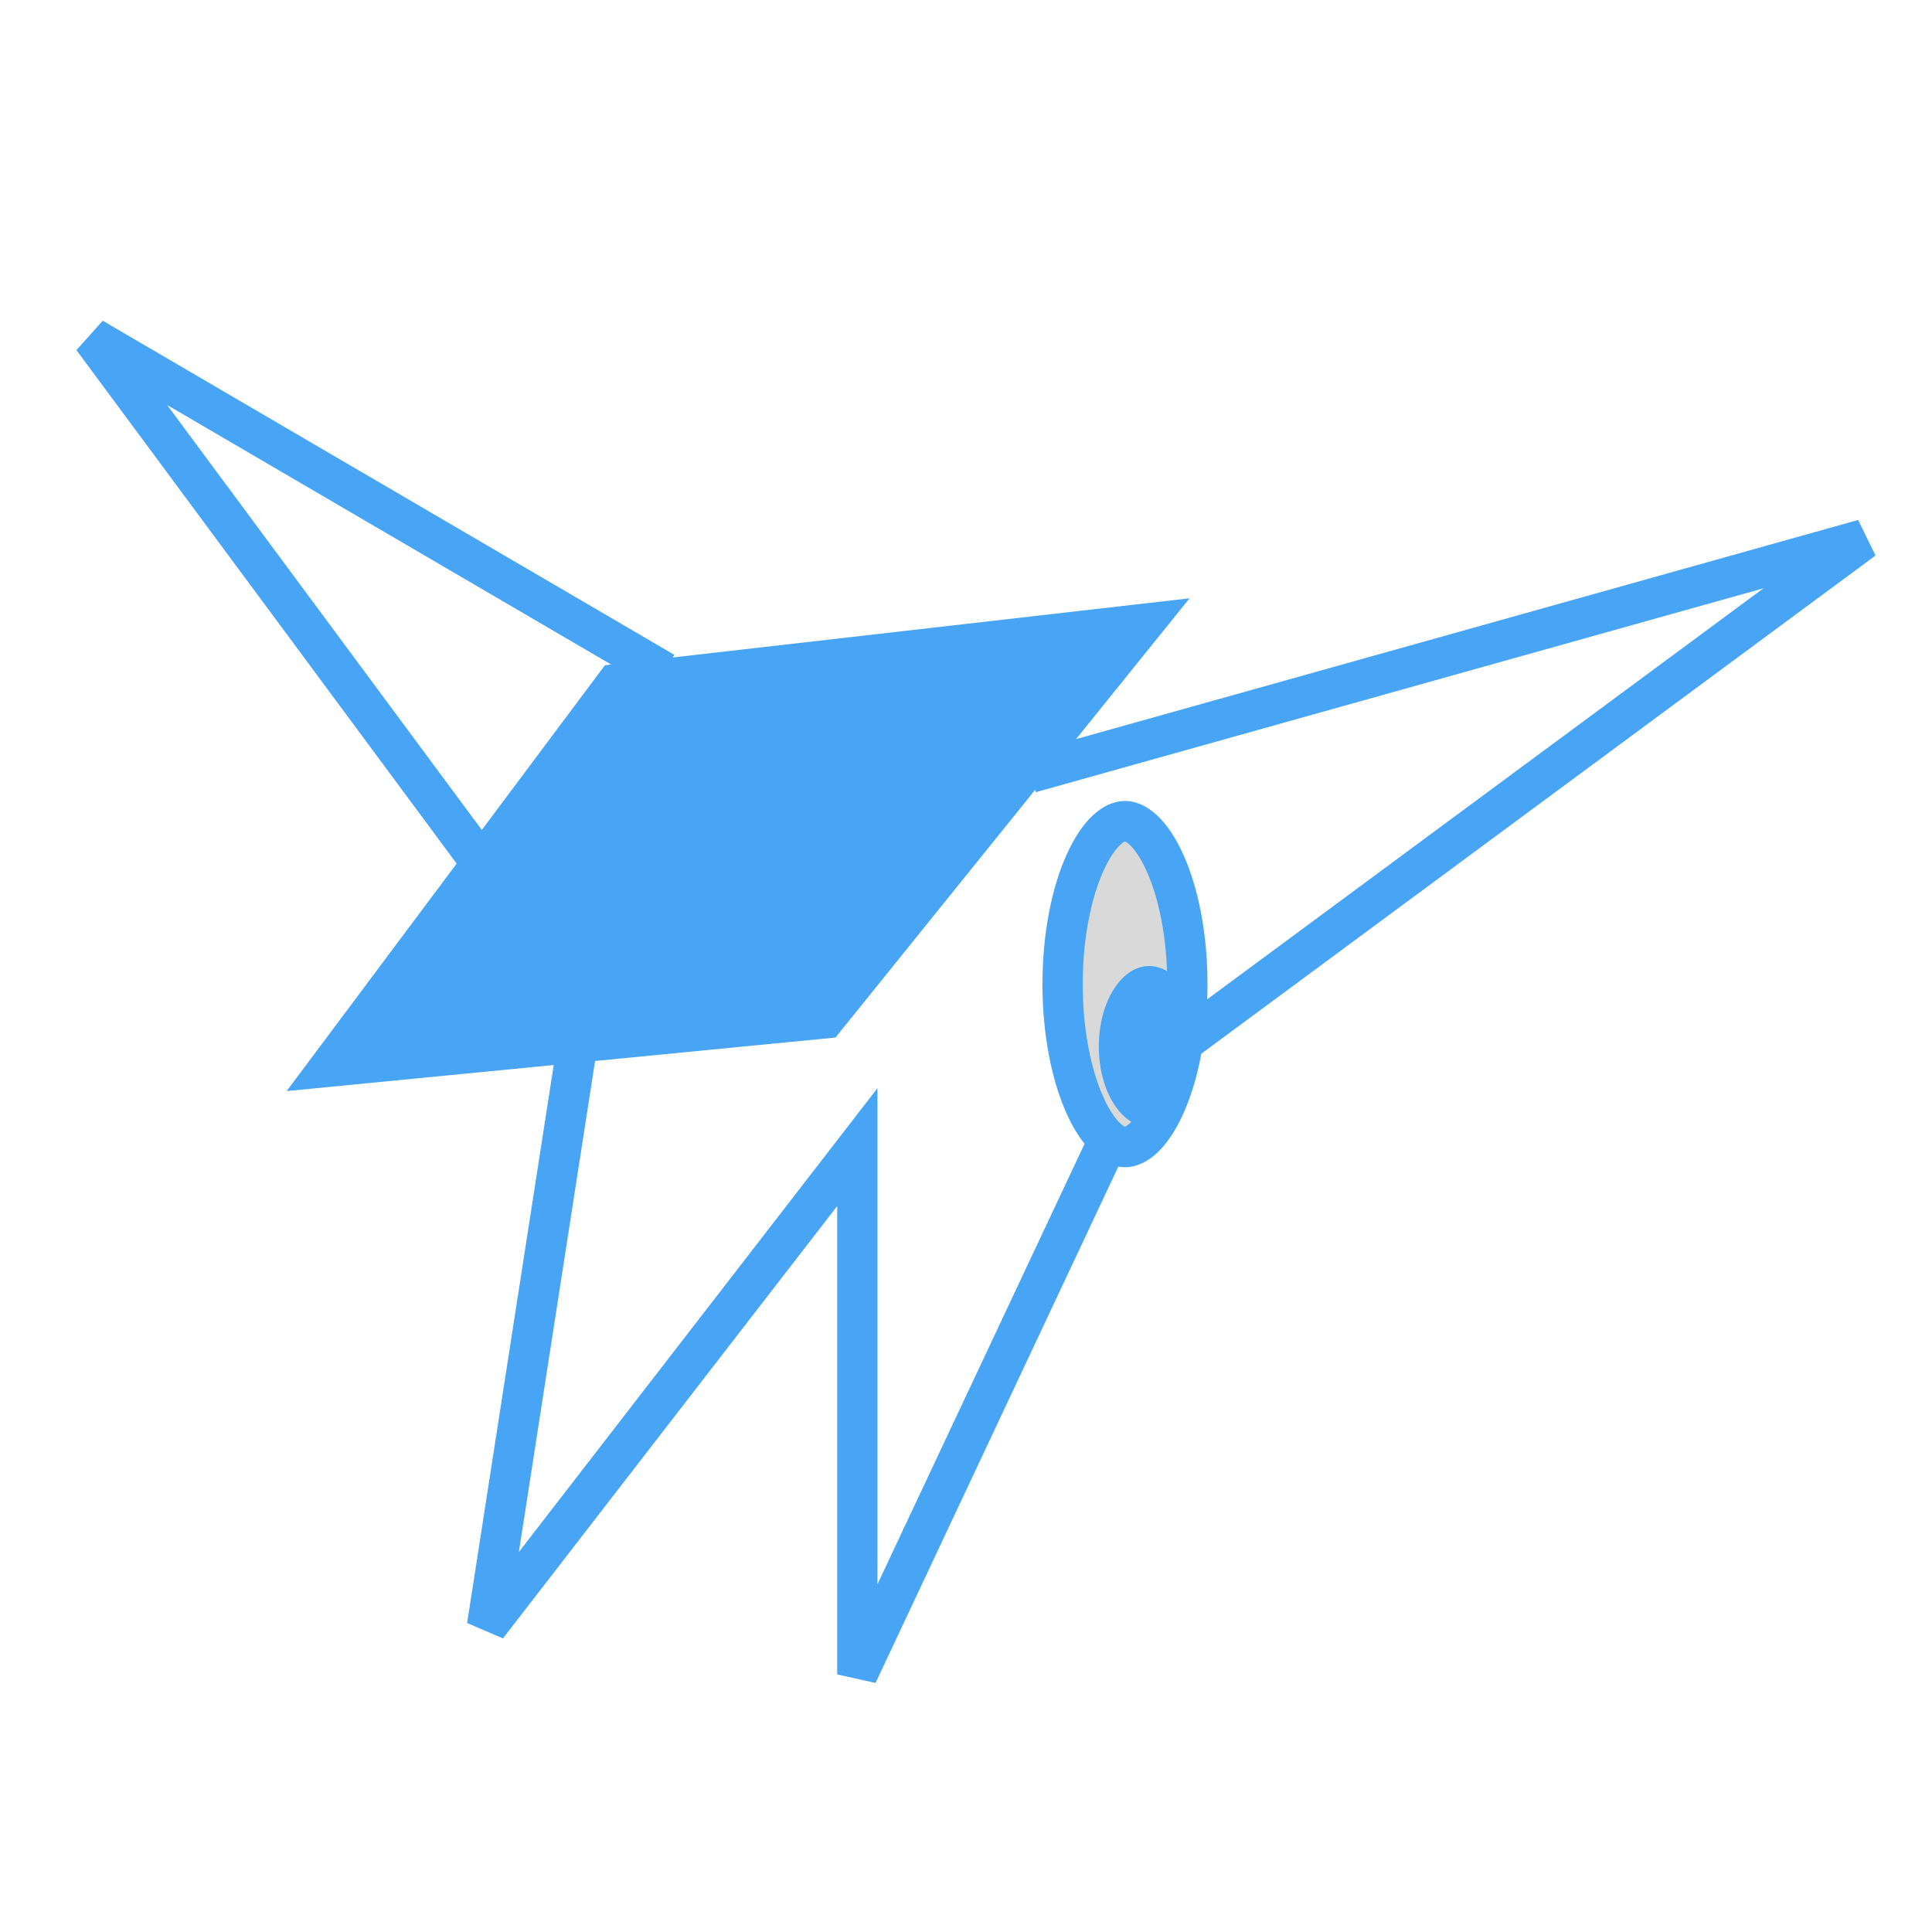
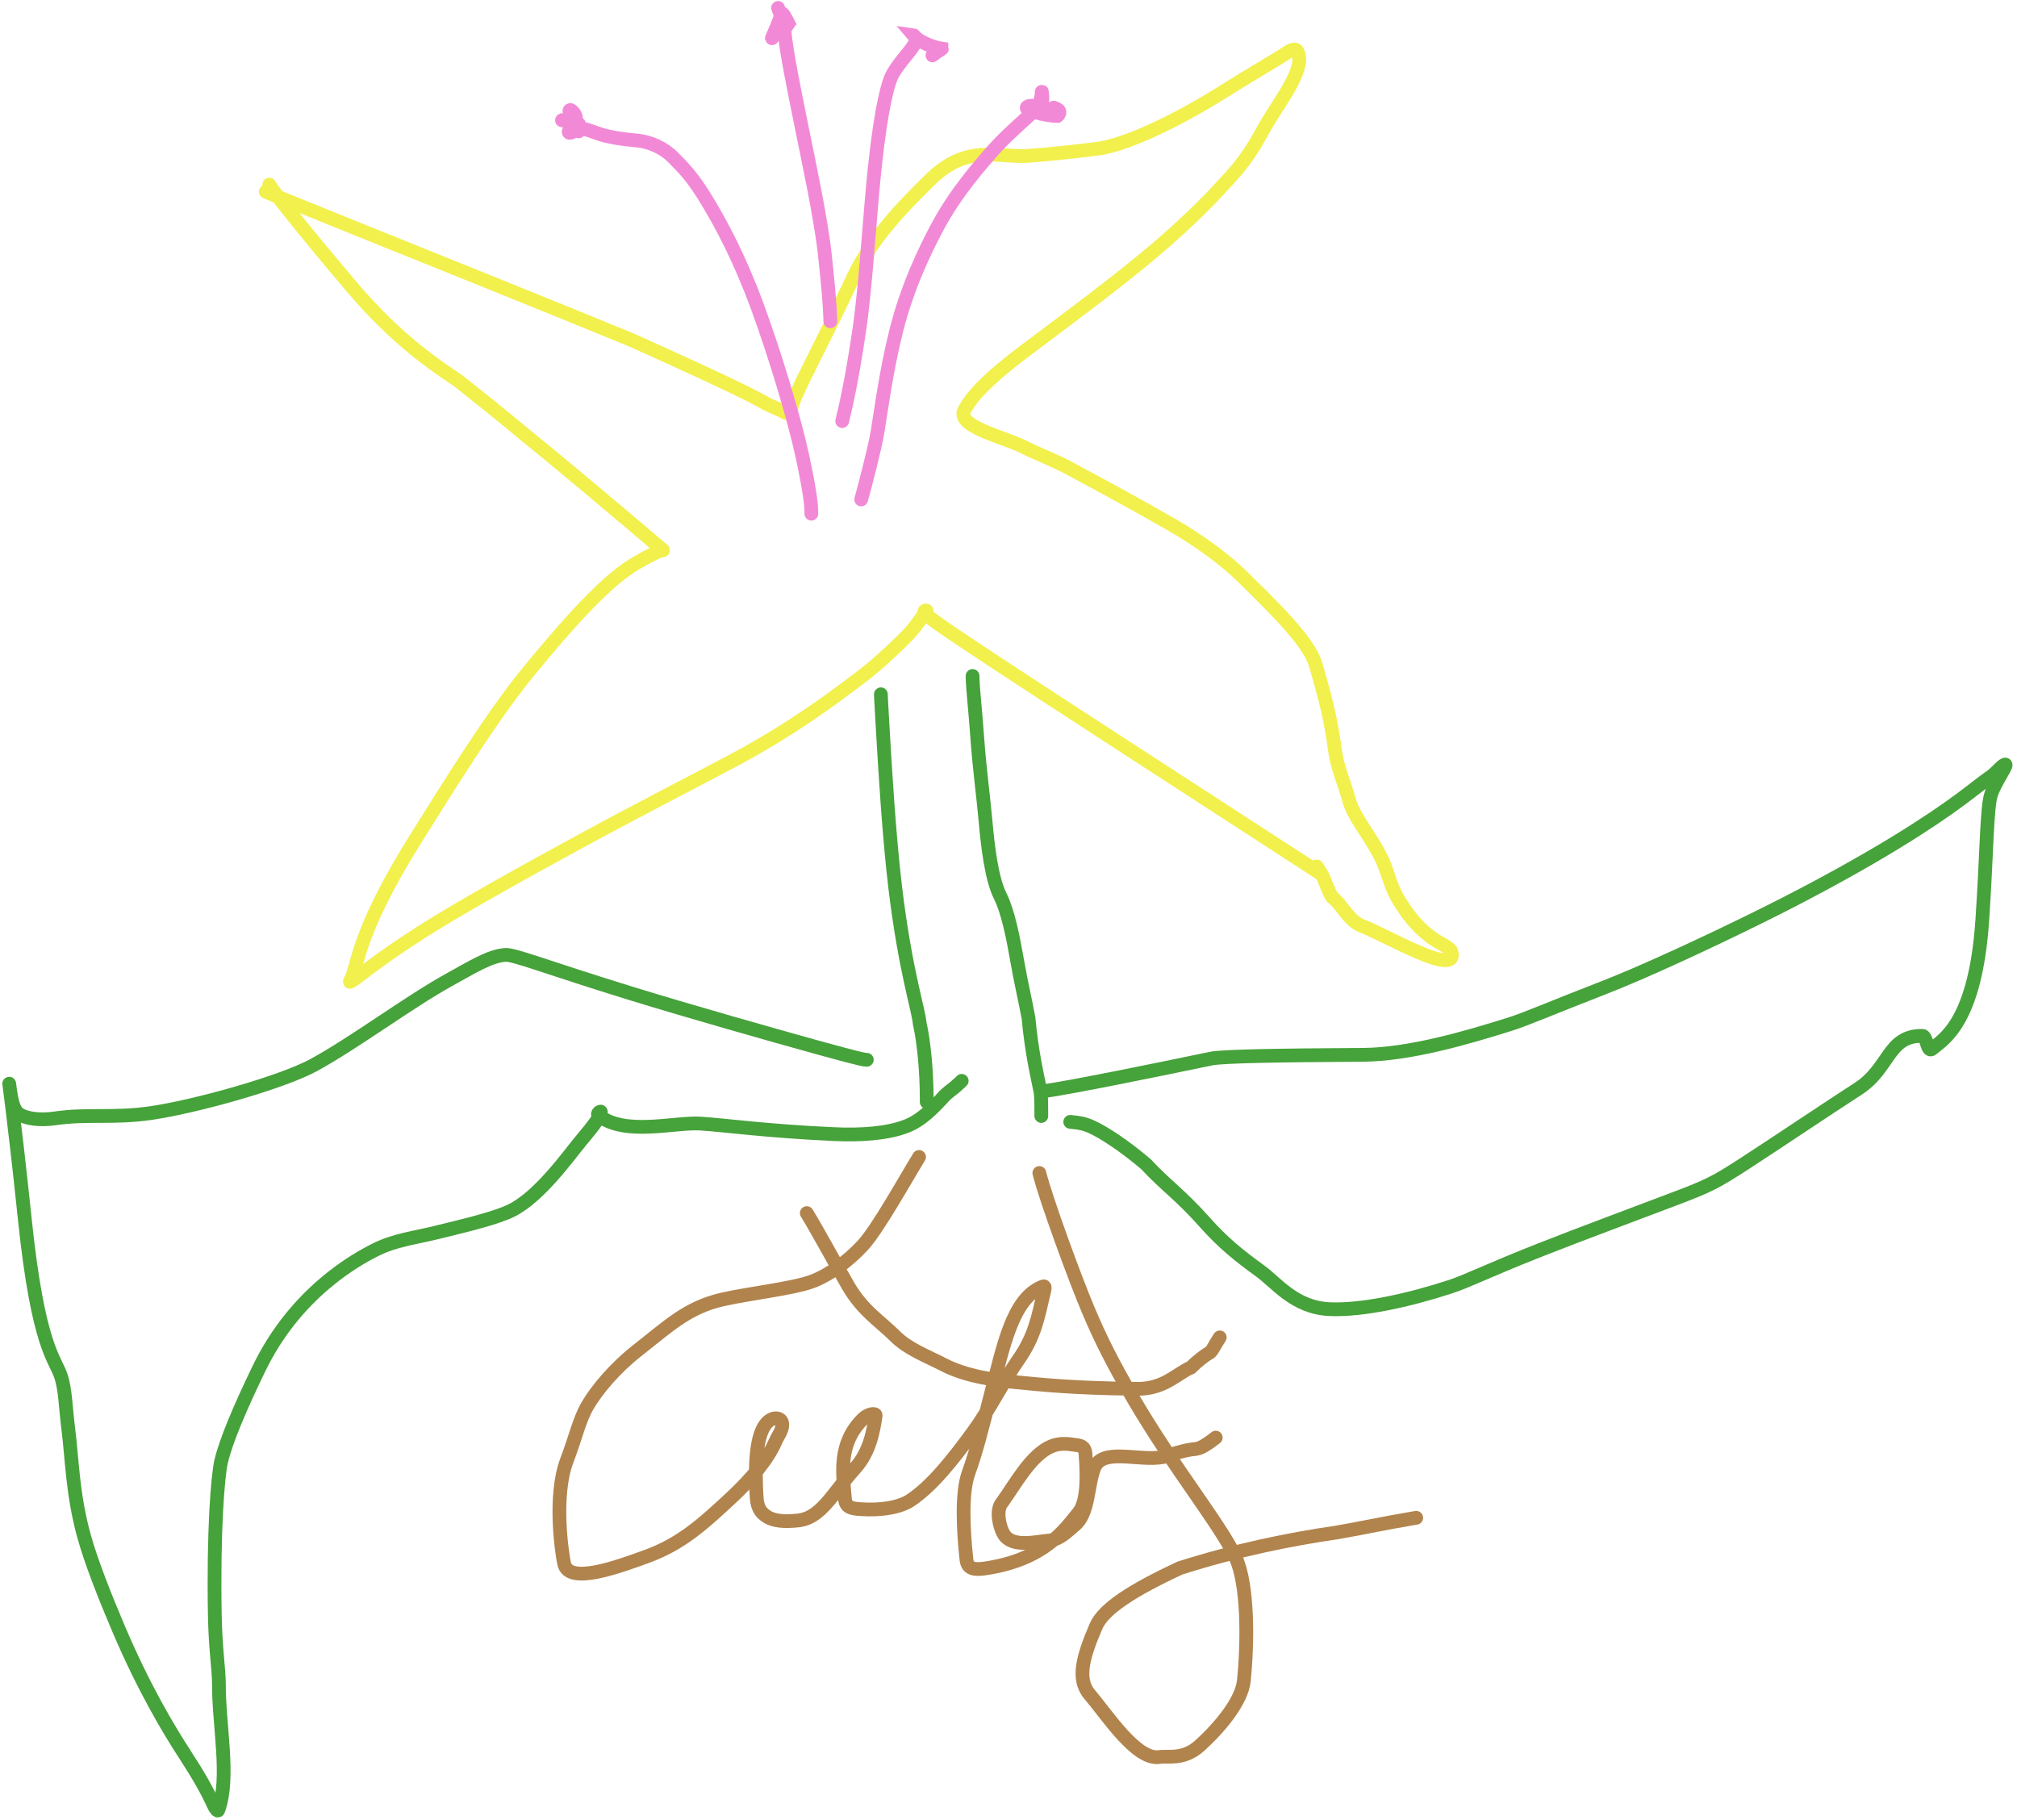
- <svg xmlns="http://www.w3.org/2000/svg" width="480" height="480" viewBox="0 0 480 480" fill="none">
-   <path d="M82 265L153 170L284 155L205 253L143.5 259L82 265Z" fill="#48A4F5" />
-   <path d="M143.5 259L82 265L153 170L284 155L205 253L143.5 259ZM143.5 259L121 404L213 285V416L284 265" stroke="#48A4F5" stroke-width="10" />
-   <path d="M256 192L463 134L283 267" stroke="#48A4F5" stroke-width="10" />
-   <path d="M120 215L23 84L165 167" stroke="#48A4F5" stroke-width="10" />
-   <path d="M279.5 204C281.971 204 285.87 206.463 289.438 214.381C292.794 221.832 295 232.476 295 244.5C295 256.524 292.794 267.168 289.438 274.619C285.87 282.537 281.971 285 279.5 285C277.029 285 273.13 282.537 269.562 274.619C266.206 267.168 264 256.524 264 244.5C264 232.476 266.206 221.832 269.562 214.381C273.13 206.463 277.029 204 279.5 204Z" fill="#D9D9D9" stroke="#48A4F5" stroke-width="10" />
-   <ellipse cx="285.5" cy="260" rx="12.5" ry="20" fill="#48A4F5" />
+ <svg xmlns="http://www.w3.org/2000/svg" width="440" height="397" viewBox="0 0 440 397" fill="none">
+   <g opacity="0.8">
+     <path d="M57.974 41.807C58.48 42.06 58.986 42.313 74.682 48.643C90.378 54.973 121.248 67.371 137.657 74.138C158.398 83.458 164.54 86.525 167.346 88.185C168.634 88.833 169.646 89.086 171.456 90.114" stroke="#EFEC21" stroke-width="3" stroke-linecap="round" />
+     <path d="M58.741 40.274C59.247 41.286 65.328 49.145 76.802 62.667C86.85 74.507 95.27 79.877 100.108 83.186C111.127 91.893 113.941 94.454 119.772 99.142C124.844 103.325 134.206 111.169 144.619 120.018" stroke="#EFEC21" stroke-width="3" stroke-linecap="round" />
+     <path d="M202.123 133.313C202.016 133.42 201.9 133.56 201.771 133.731C201.761 133.715 201.752 133.7 201.743 133.685C201.375 133.053 202.308 133.129 202.123 133.313Z" fill="#BBC883" fill-opacity="0.8" />
+     <path d="M144.619 120.018C144.113 120.018 142.334 120.777 138.642 122.939C133.442 125.985 126.516 132.754 114.811 147.115C106.92 156.797 97.034 172.863 90.93 182.59C79.681 200.517 78.432 207.92 77.021 212.524C76.699 213.576 76.131 214.315 76.377 214.2C77.906 213.483 81.46 210.005 92.257 203.143C100.156 198.122 113.427 190.713 126.658 183.514C139.888 176.314 152.793 169.735 160.073 165.84C173.625 158.589 182.421 151.731 186.902 148.399C191.097 145.282 193.677 142.775 196.748 139.839C200.115 136.618 201.352 134.08 202.123 133.313C202.308 133.129 201.375 133.053 201.743 133.685C202.111 134.318 203.629 135.583 217.696 144.838C231.762 154.093 258.33 171.299 272.397 180.416C286.463 189.533 287.222 190.039 288.004 190.56" stroke="#EFEC21" stroke-width="3" stroke-linecap="round" />
+     <path d="M172.606 89.335C172.859 86.537 178.847 76.128 186.12 60.524C189.77 52.694 196.468 45.426 203.227 38.913C211.073 31.352 217.953 34.4 223.956 34.013C229.731 33.641 235.849 32.867 239.173 32.48C245.411 31.753 256.506 26.503 266.884 19.978C273.552 15.785 277.76 13.452 281.092 11.271C281.813 10.799 282.622 10.631 282.886 11.006C285.201 14.294 279.585 21.58 276.641 26.457C274.42 30.135 273.19 33.358 268.229 38.832C265.333 42.029 260.247 47.574 251.441 54.996C242.635 62.418 230.236 71.527 223.343 76.726C213.164 84.403 211.335 87.806 210.438 89.335C208.284 93.008 218.719 95.22 223.324 97.517C226.814 99.258 230.482 100.588 233.679 102.374C237.379 104.442 242.474 106.967 255.624 114.493C261.601 117.914 267.516 122.287 271.381 126.14C276.998 131.741 285.428 139.677 286.977 144.911C289.867 154.676 290.55 158.847 291.198 163.578C291.759 167.673 293.372 171.115 294.261 174.447C295.251 178.154 298.218 181.344 300.901 186.324C302.725 189.708 303.079 192.845 304.866 195.916C306.722 199.106 308.952 202.046 312.016 204.354C314.017 205.862 316.367 206.655 316.632 207.678C318.11 213.401 302.113 203.871 297.217 202.065C294.209 200.956 292.866 197.476 290.569 195.678C289.799 194.409 289.285 192.868 288.648 191.338C288.265 190.568 287.759 189.809 287.238 189.027" stroke="#EFEC21" stroke-width="3" stroke-linecap="round" />
+     <path d="M192.159 151.467C192.159 151.705 192.159 151.944 192.609 159.695C193.059 167.447 193.959 182.704 195.322 193.901C197.51 211.866 200.34 220.082 200.64 223.322C201.54 227.277 202.159 233.779 202.159 239.684C202.159 241.299 202.159 240.107 202.159 238.879" stroke="#188B09" stroke-width="3" stroke-linecap="round" />
+     <path d="M212.159 147.467C212.159 149.846 212.741 154.603 213.186 160.936C213.65 167.522 214.506 173.717 214.951 178.732C215.461 184.472 216.27 191.627 218.181 195.453C219.887 198.869 220.964 204.265 222.01 210.254C222.728 214.367 223.629 218.134 224.361 222.075C225.094 229.841 226.276 234.612 227.009 238.316C227.159 239.627 227.159 241.518 227.159 243.467" stroke="#188B09" stroke-width="3" stroke-linecap="round" />
+     <path d="M2.145 237.46C2.14 237.425 2.136 237.391 2.131 237.356C1.949 236.029 1.965 236.076 2.145 237.46C2.546 240.539 3.763 250.243 5.432 266.175C8.316 293.702 11.968 296.359 13.241 300.066C14.294 303.132 14.269 306.833 14.905 311.809C15.725 318.222 15.795 325.986 18.336 335.149C19.913 340.831 22.902 348.361 25.855 355.308C31.459 368.497 36.996 377.62 40.316 382.727C43.392 387.459 45.185 390.671 46.596 393.742C46.955 394.524 47.485 395.271 47.619 394.903C50.191 387.849 47.746 376.654 47.753 367.472C47.756 364.139 46.994 359.847 46.86 352.317C46.537 334.163 47.493 321.946 48.256 318.763C49.334 314.266 52.331 307.155 56.537 298.482C64.589 281.878 77.88 274.659 81.986 272.612C86.117 270.552 90.409 270.058 95.143 268.901C101.998 267.225 108.305 265.719 111.637 264.047C117.854 260.928 124.162 251.917 126.845 248.719C128.861 246.317 130.211 244.593 130.776 243.496C130.703 243.443 130.631 243.388 130.56 243.333C130.066 242.946 131.075 242.293 131.074 242.578C131.073 242.809 130.972 243.115 130.776 243.496C130.211 244.593 128.861 246.317 126.845 248.719C124.162 251.917 117.854 260.928 111.637 264.047C108.305 265.719 101.998 267.225 95.143 268.901C90.409 270.058 86.117 270.552 81.986 272.612C77.88 274.659 64.589 281.878 56.537 298.482C52.331 307.155 49.334 314.266 48.256 318.763C47.493 321.946 46.537 334.163 46.86 352.317C46.994 359.847 47.756 364.139 47.753 367.472C47.746 376.654 50.191 387.849 47.619 394.903C47.485 395.271 46.955 394.524 46.596 393.742C45.185 390.671 43.392 387.459 40.316 382.727C36.996 377.62 31.459 368.497 25.855 355.308C22.902 348.361 19.913 340.831 18.336 335.149C15.795 325.986 15.725 318.222 14.905 311.809C14.269 306.833 14.294 303.132 13.241 300.066C11.968 296.359 8.316 293.702 5.432 266.175C3.763 250.243 2.546 240.539 2.145 237.46Z" fill="#BBC883" fill-opacity="0.8" />
+     <path d="M189.091 231.199C188.585 231.199 188.079 231.199 178.456 228.542C168.834 225.885 150.109 220.571 137.553 216.695C119.037 210.979 112.169 208.196 110.256 208.322C106.863 208.547 102.984 211.002 98.122 213.678C89.245 218.565 77.205 227.58 68.479 232.337C61.491 236.148 42.746 241.397 32.951 242.827C24.827 244.013 19.145 242.961 12.126 243.973C8.455 244.502 5.842 243.981 4.439 243.218C2.934 242.4 2.514 240.155 2.131 237.356C1.545 233.077 3.013 243.084 5.432 266.175C8.316 293.702 11.968 296.359 13.241 300.066C14.294 303.132 14.269 306.833 14.905 311.809C15.725 318.222 15.795 325.986 18.336 335.149C19.913 340.831 22.902 348.361 25.855 355.308C31.459 368.497 36.996 377.62 40.316 382.727C43.392 387.459 45.185 390.671 46.596 393.742C46.955 394.524 47.485 395.271 47.619 394.903C50.191 387.849 47.746 376.654 47.753 367.472C47.756 364.139 46.994 359.847 46.86 352.317C46.537 334.163 47.493 321.946 48.256 318.763C49.334 314.266 52.331 307.155 56.537 298.482C64.589 281.878 77.88 274.659 81.986 272.612C86.117 270.552 90.409 270.058 95.143 268.901C101.998 267.225 108.305 265.719 111.637 264.047C117.854 260.928 124.162 251.917 126.845 248.719C129.563 245.482 131.07 243.475 131.074 242.578C131.075 242.293 130.066 242.946 130.56 243.333C136.414 247.916 147.149 244.74 152.904 245.127C158.43 245.499 167.561 246.779 182.014 247.427C187.81 247.687 193.401 247.301 197.514 245.775C200.975 244.491 203.645 241.688 206.079 239.004C206.719 238.36 207.479 237.854 208.249 237.214C209.02 236.574 209.779 235.815 209.794 235.799" stroke="#188B09" stroke-width="3" stroke-linecap="round" />
+     <path d="M227.43 238.094C233.414 237.295 252.995 233.276 264.25 230.937C266.655 230.437 279.126 230.226 297.232 230.126C307.455 230.069 319.911 226.412 329.272 223.477C332.982 222.313 337.817 220.148 349.694 215.538C358.464 212.135 372.279 205.736 384.567 199.65C396.856 193.564 407.065 187.771 413.57 183.788C426.997 175.567 430.895 171.731 434.049 169.604C435.413 168.683 436.441 167.282 437.199 166.874C438.573 166.133 435.196 170.49 434.317 173.408C433.392 176.477 433.43 185.762 432.434 200.658C430.929 223.16 423.892 226.775 421.489 228.812C420.381 229.751 420.353 225.995 419.353 225.986C411.756 225.917 412.309 233.046 405.326 237.546C399.039 241.598 387.386 249.437 380.734 253.75C374.082 258.063 372.837 258.662 365.473 261.467C358.108 264.273 344.661 269.266 336.116 272.638C324.17 277.35 320.251 279.453 316.255 280.755C307.201 283.703 297.145 285.912 290.109 285.612C282.382 285.283 278.5 279.871 274.859 277.247C270.151 273.854 266.683 270.997 262.914 266.763C257.316 260.476 254.353 258.686 249.965 253.956C245.344 250.043 240.778 246.98 237.764 245.669C236.492 245.158 235.745 244.958 233.466 244.752" stroke="#188B09" stroke-width="3" stroke-linecap="round" />
+     <path d="M124.845 27.883C125.19 27.809 125.597 27.805 126.058 27.857C125.937 27.362 125.796 27.018 125.588 26.685C124.564 26.387 122.907 26.35 122.594 26.245C122.09 26.077 124.306 26.589 125.344 26.334C125.015 25.898 124.618 25.466 124.402 25.028C124.146 24.508 124.146 23.995 124.41 24.002C124.674 24.01 125.187 24.523 125.444 25.044C125.7 25.564 125.771 26.229 125.348 26.334C125.346 26.334 125.345 26.334 125.344 26.334C125.406 26.417 125.466 26.5 125.521 26.582C125.544 26.616 125.566 26.651 125.588 26.685C126.266 26.882 126.666 27.194 126.215 27.717C126.176 27.762 126.132 27.81 126.083 27.86C126.077 27.867 126.07 27.874 126.063 27.881C125.464 28.489 124.283 29.325 124.06 28.831C123.98 28.652 124.275 28.004 124.845 27.883Z" fill="#BBC883" fill-opacity="0.8" />
+     <path d="M176.987 112.068C176.987 110.7 176.987 108.628 175.021 99.461C173.334 91.597 169.123 77.473 165.131 66.659C161.14 55.844 157.208 48.835 154.84 44.797C150.997 38.242 148.846 36.443 146.948 34.454C144.955 32.366 141.946 30.911 138.835 30.649C135.879 30.4 132.445 29.875 130.37 29.097C128.018 28.216 126.052 27.626 124.845 27.883C124.275 28.004 123.98 28.652 124.06 28.831C124.303 29.372 125.695 28.32 126.215 27.717C127.347 26.405 123.115 26.419 122.594 26.245C122.089 26.077 124.312 26.59 125.348 26.334C125.771 26.229 125.7 25.564 125.444 25.044C125.187 24.523 124.674 24.01 124.41 24.002C124.146 23.995 124.146 24.508 124.402 25.028C124.659 25.549 125.172 26.062 125.521 26.582C125.871 27.103 126.042 27.616 126.218 28.662" stroke="#EF6BCC" stroke-width="3" stroke-linecap="round" />
+     <path d="M226.196 23.404C225.972 23.689 225.687 24.005 225.352 24.347C224.142 23.941 223.48 23.482 224.401 23.135C224.697 23.023 225.69 23.156 226.427 23.077C227.124 21.979 227.238 20.662 227.238 20.032C227.238 19.358 227.579 21.922 227.243 22.7C227.142 22.932 226.821 23.035 226.427 23.077C226.356 23.189 226.28 23.298 226.196 23.404Z" fill="#BBC883" fill-opacity="0.8" />
+     <path d="M187.866 108.96C188.721 105.877 190.798 97.936 191.404 94.379C192.089 90.361 193.212 81.389 195.45 72.393C197.895 62.565 201.843 54.414 204.679 49.167C208.518 42.063 213.577 36.283 216.682 32.745C220.115 28.834 224.637 25.388 226.196 23.404C227.1 22.254 227.238 20.726 227.238 20.032C227.238 19.358 227.579 21.922 227.243 22.7C226.953 23.368 224.854 22.964 224.401 23.135C222.243 23.949 228.781 25.378 230.685 25.297C231.035 25.041 231.206 24.528 231.037 24.178C230.869 23.829 230.356 23.658 229.828 23.482" stroke="#EF6BCC" stroke-width="3" stroke-linecap="round" />
+     <path d="M199.725 8.149C199.527 7.842 199.233 7.604 199.18 7.598C199.343 7.791 199.526 7.974 199.725 8.149Z" fill="#BBC883" fill-opacity="0.8" />
+     <path d="M183.721 91.864C184.063 90.32 185.612 84.648 187.506 71.601C188.872 62.185 189.741 46.929 190.785 36.954C192.281 22.657 193.906 17.617 194.681 16.239C196.4 13.181 198.911 11.059 199.866 8.899C200.114 8.34 199.273 7.609 199.18 7.598C200.636 9.318 203.739 10.354 205.477 10.616C205.485 10.701 204.972 10.872 203.407 12.085" stroke="#EF6BCC" stroke-width="3" stroke-linecap="round" />
+     <path d="M172.84 6.557C172.32 6.21 170.628 1.587 170.339 3.274C170.368 3.335 170.399 3.398 170.431 3.462C171.293 5.013 172.335 6.22 172.84 6.557Z" fill="#BBC883" fill-opacity="0.8" />
+     <path d="M181.131 70.106C181.131 69.764 181.131 66.511 179.934 55.523C179.068 47.569 176.344 34.962 174.94 28.017C172.892 17.883 171.635 11.774 171.12 6.764C170.953 5.146 170.263 5.516 169.742 6.205C169.221 6.894 168.708 7.92 168.53 8.192C167.772 9.345 170.076 4.842 170.338 3.28C170.623 1.575 172.319 6.21 172.84 6.557C172.335 6.22 171.293 5.013 170.431 3.462C170.081 2.765 169.91 2.252 169.734 1.724" stroke="#EF6BCC" stroke-width="3" stroke-linecap="round" />
+     <path d="M200.488 252.406C197.305 257.61 191.462 268.132 188.257 271.635C185.047 275.142 180.686 278.33 176.886 279.664C172.707 281.131 163.806 282.126 157.797 283.451C149.939 285.184 145.701 289.421 138.997 294.66C134.252 298.368 130.237 303.118 128.19 306.621C126.369 309.738 125.566 313.614 123.673 318.568C120.645 326.491 122.645 339.276 123.078 341.169C124.124 345.742 134.575 341.917 140.986 339.591C148.61 336.824 153.24 332.593 159.647 326.628C163.826 322.737 167.532 318.319 169.141 314.519C169.524 313.615 170.156 312.774 170.453 311.895C170.75 311.016 170.75 310.15 170.173 309.704C169.596 309.258 168.441 309.258 167.414 310.268C164.865 312.773 164.628 319.71 165.061 326.703C165.228 329.396 166.36 330.232 167.239 330.822C168.861 331.912 171.319 331.999 174.083 331.71C179.148 331.181 181.526 325.894 186.621 320.213C189.809 316.658 190.57 311.899 191.016 308.829C191.105 308.217 189.433 308.383 188.261 309.538C182.767 314.95 183.87 321.468 184.303 326.86C184.461 328.83 185.602 329.077 187.491 329.226C192.254 329.601 196.395 328.797 198.577 327.346C203.302 324.202 207.748 318.617 212.427 312.197C215.822 307.539 218.838 301.421 222.197 296.593C225.745 291.493 226.43 287.409 227.598 282.454C227.876 281.274 228.18 280.412 227.462 280.688C220.837 283.233 218.873 293.759 216.096 304.408C214.111 312.022 213.031 316.517 211.282 321.341C209.728 325.624 210.109 333.704 210.831 340.264C211.087 342.594 212.996 342.494 215.615 342.061C227.957 340.022 232.255 333.765 235.317 329.974C237.152 327.7 237.223 322.413 236.791 317.165C236.64 315.335 235.492 315.38 234.613 315.236C232.839 314.945 231.11 314.794 229.365 315.52C224.871 317.39 221.497 323.812 218.427 328.041C217.289 329.608 217.981 333.101 218.992 334.736C220.801 337.666 225.836 336.372 228.892 336.083C231.238 335.862 232.842 334.045 234.442 332.738C237.547 330.201 237.223 324.162 238.671 320.344C240.431 315.703 248.279 318.879 253.82 317.864C256.728 316.85 259.081 316.255 260.826 316.111C261.705 315.966 262.571 315.678 265.212 313.631" stroke="#9D6520" stroke-width="3" stroke-linecap="round" />
+     <path d="M175.998 264.651C178.316 268.412 182.401 276.004 185.025 280.521C188.199 285.987 192.022 288.249 195.227 291.463C198.091 294.334 202.22 295.841 205.867 297.734C210.612 300.198 216.792 301.089 221.462 301.53C227.307 302.083 233.707 302.838 248.1 302.991C253.922 303.053 256.746 299.654 259.807 298.329C261.119 297.03 262.579 295.85 264.036 294.979C264.626 294.398 264.915 293.532 266.087 291.765" stroke="#9D6520" stroke-width="3" stroke-linecap="round" />
+     <path d="M226.728 255.905C228.171 261.686 234.565 279.153 237.508 286.062C239.965 291.832 242.454 296.978 247.391 305.414C256.059 320.223 266.358 332.83 269.563 339.822C272.267 345.721 272.209 358.151 271.339 366.674C270.898 370.992 266.402 376.571 261.731 380.821C258.197 384.038 254.725 383.017 252.98 383.31C247.965 384.152 241.632 374.296 237.67 369.626C234.795 366.238 236.349 361.177 239.104 354.766C240.728 350.986 247.089 346.894 257.406 342.092C269.743 338.156 281.489 335.795 291.521 334.343C296.647 333.468 301.842 332.314 308.944 331.124" stroke="#9D6520" stroke-width="3" stroke-linecap="round" />
+   </g>
</svg>
